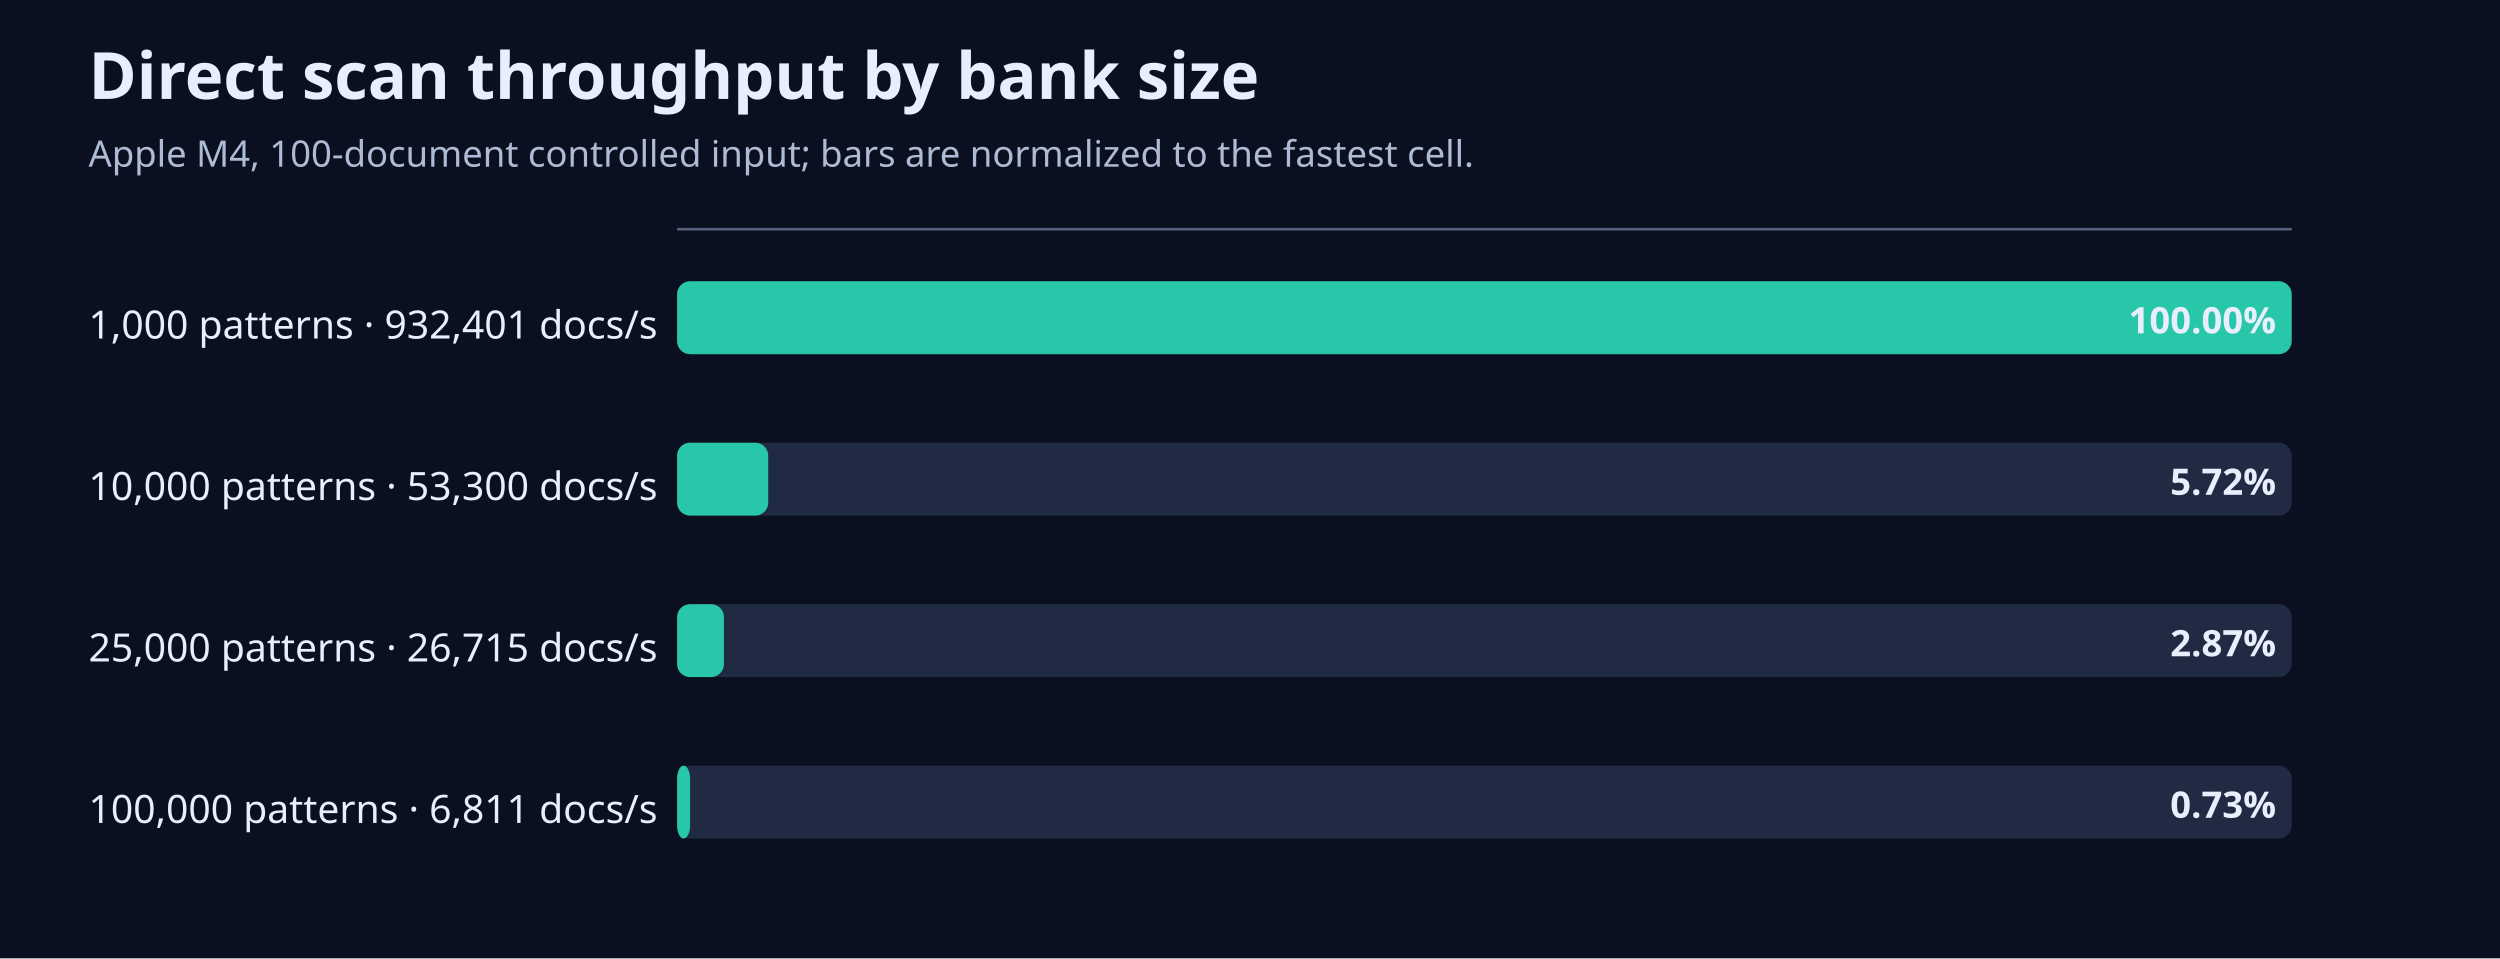
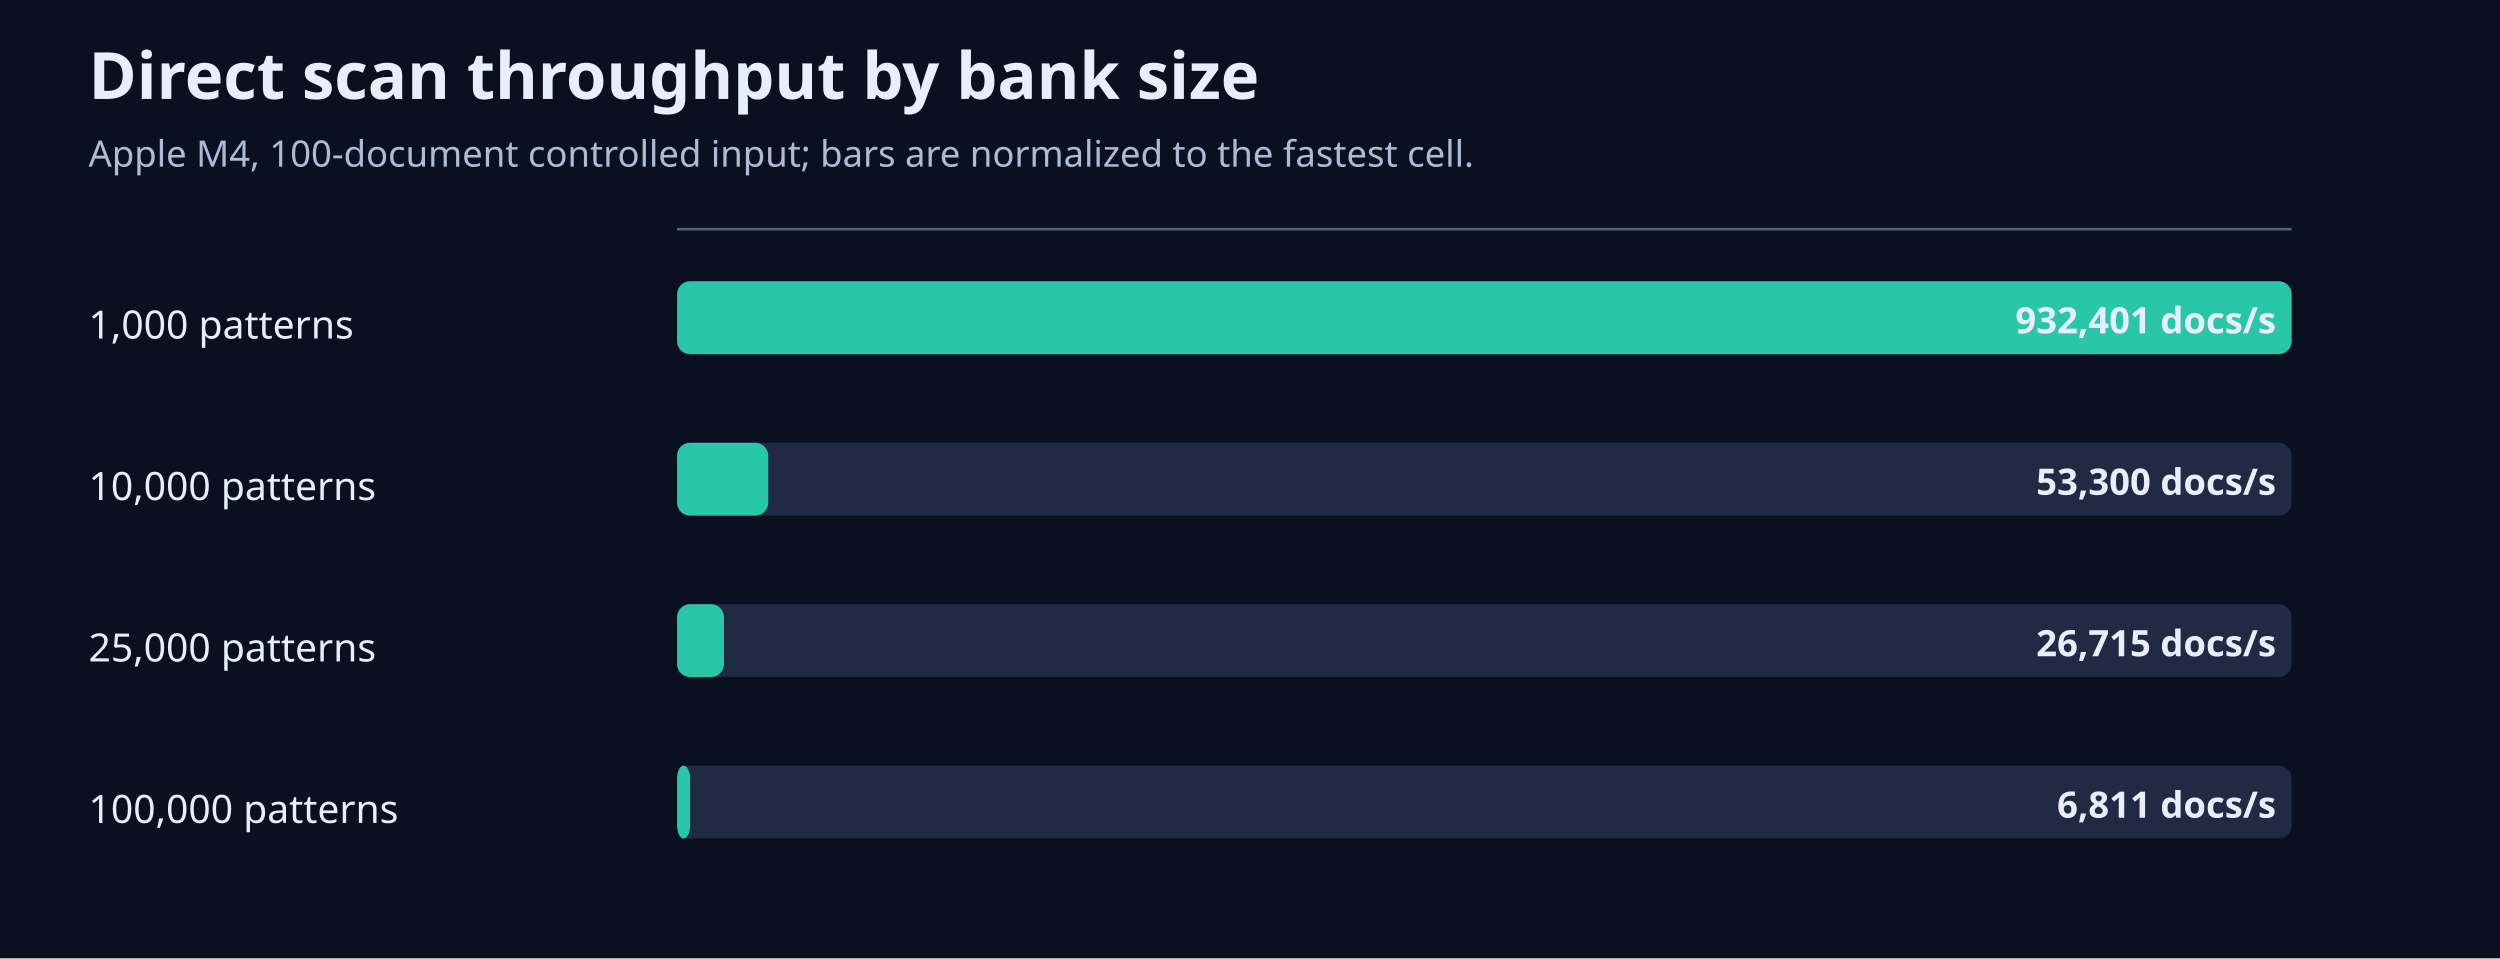
<svg xmlns="http://www.w3.org/2000/svg" viewBox="0 0 960 368" role="img" aria-labelledby="title desc">
  <rect width="100%" height="100%" fill="#0b1020" />
  <style>text{font-family:ui-sans-serif,system-ui,sans-serif;fill:#e8eefc}.title{font-size:25px;font-weight:700}.sub{font-size:14px;fill:#aebbd4}.label{font-size:15px}.value{font-size:14px;font-weight:700}.axis{stroke:#53617d;stroke-width:1}.threshold{stroke:#f7c948;stroke-width:3}</style>
  <text class="title" x="34" y="38">Direct scan throughput by bank size</text>
  <text class="sub" x="34" y="64">Apple M4, 100-document controlled input; bars are normalized to the fastest cell.</text>
  <line class="axis" x1="260" y1="88" x2="880" y2="88" />
-   <text class="label" x="34" y="130">1,000 patterns · 932,401 docs/s</text>
+   <text class="label" x="34" y="130">1,000 patterns</text>
  <rect x="260" y="108" width="620" height="28" rx="5" fill="#202a42" />
  <rect x="260" y="108" width="620" height="28" rx="5" fill="#29c7a9" />
-   <text class="value" x="874" y="128" text-anchor="end">100.00%</text>
-   <text class="label" x="34" y="192">10,000 patterns · 53,300 docs/s</text>
+   <text class="value" x="874" y="128" text-anchor="end">932,401 docs/s</text>
+   <text class="label" x="34" y="192">10,000 patterns</text>
  <rect x="260" y="170" width="620" height="28" rx="5" fill="#202a42" />
  <rect x="260" y="170" width="35" height="28" rx="5" fill="#29c7a9" />
-   <text class="value" x="874" y="190" text-anchor="end">5.72%</text>
-   <text class="label" x="34" y="254">25,000 patterns · 26,715 docs/s</text>
+   <text class="value" x="874" y="190" text-anchor="end">53,300 docs/s</text>
+   <text class="label" x="34" y="254">25,000 patterns</text>
  <rect x="260" y="232" width="620" height="28" rx="5" fill="#202a42" />
  <rect x="260" y="232" width="18" height="28" rx="5" fill="#29c7a9" />
-   <text class="value" x="874" y="252" text-anchor="end">2.87%</text>
-   <text class="label" x="34" y="316">100,000 patterns · 6,811 docs/s</text>
+   <text class="value" x="874" y="252" text-anchor="end">26,715 docs/s</text>
+   <text class="label" x="34" y="316">100,000 patterns</text>
  <rect x="260" y="294" width="620" height="28" rx="5" fill="#202a42" />
  <rect x="260" y="294" width="5" height="28" rx="5" fill="#29c7a9" />
-   <text class="value" x="874" y="314" text-anchor="end">0.73%</text>
+   <text class="value" x="874" y="314" text-anchor="end">6,811 docs/s</text>
</svg>
